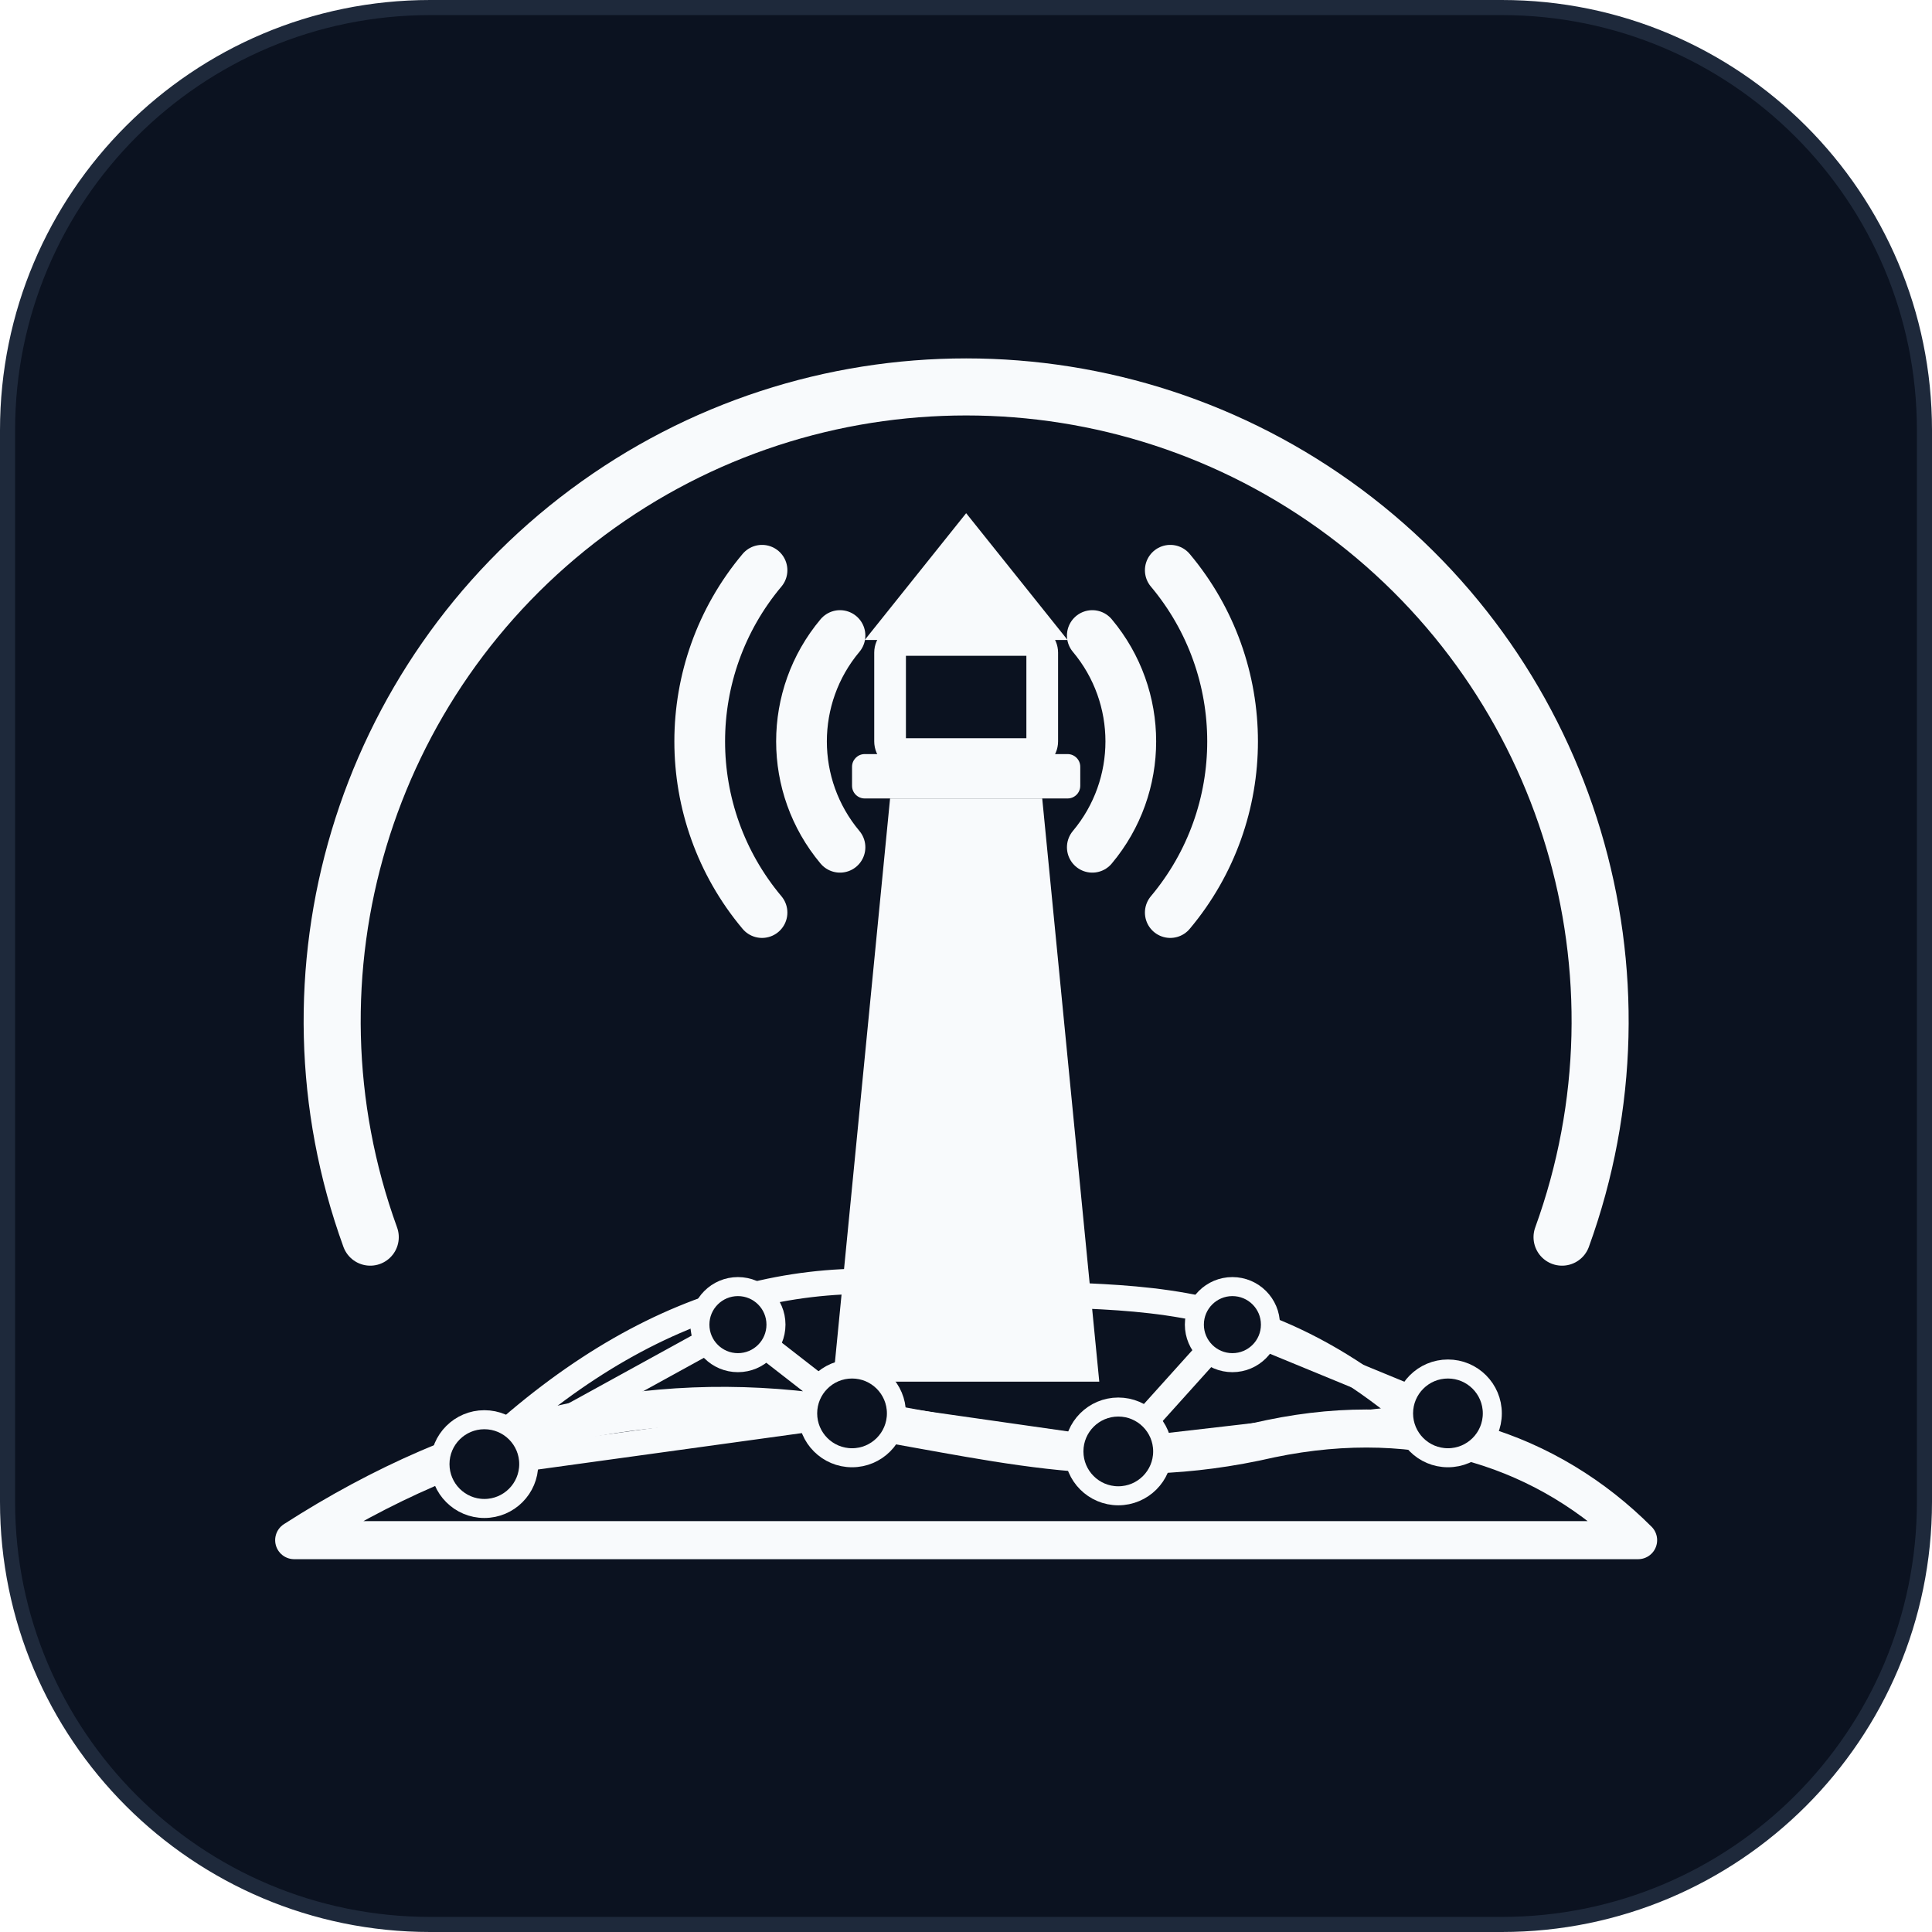
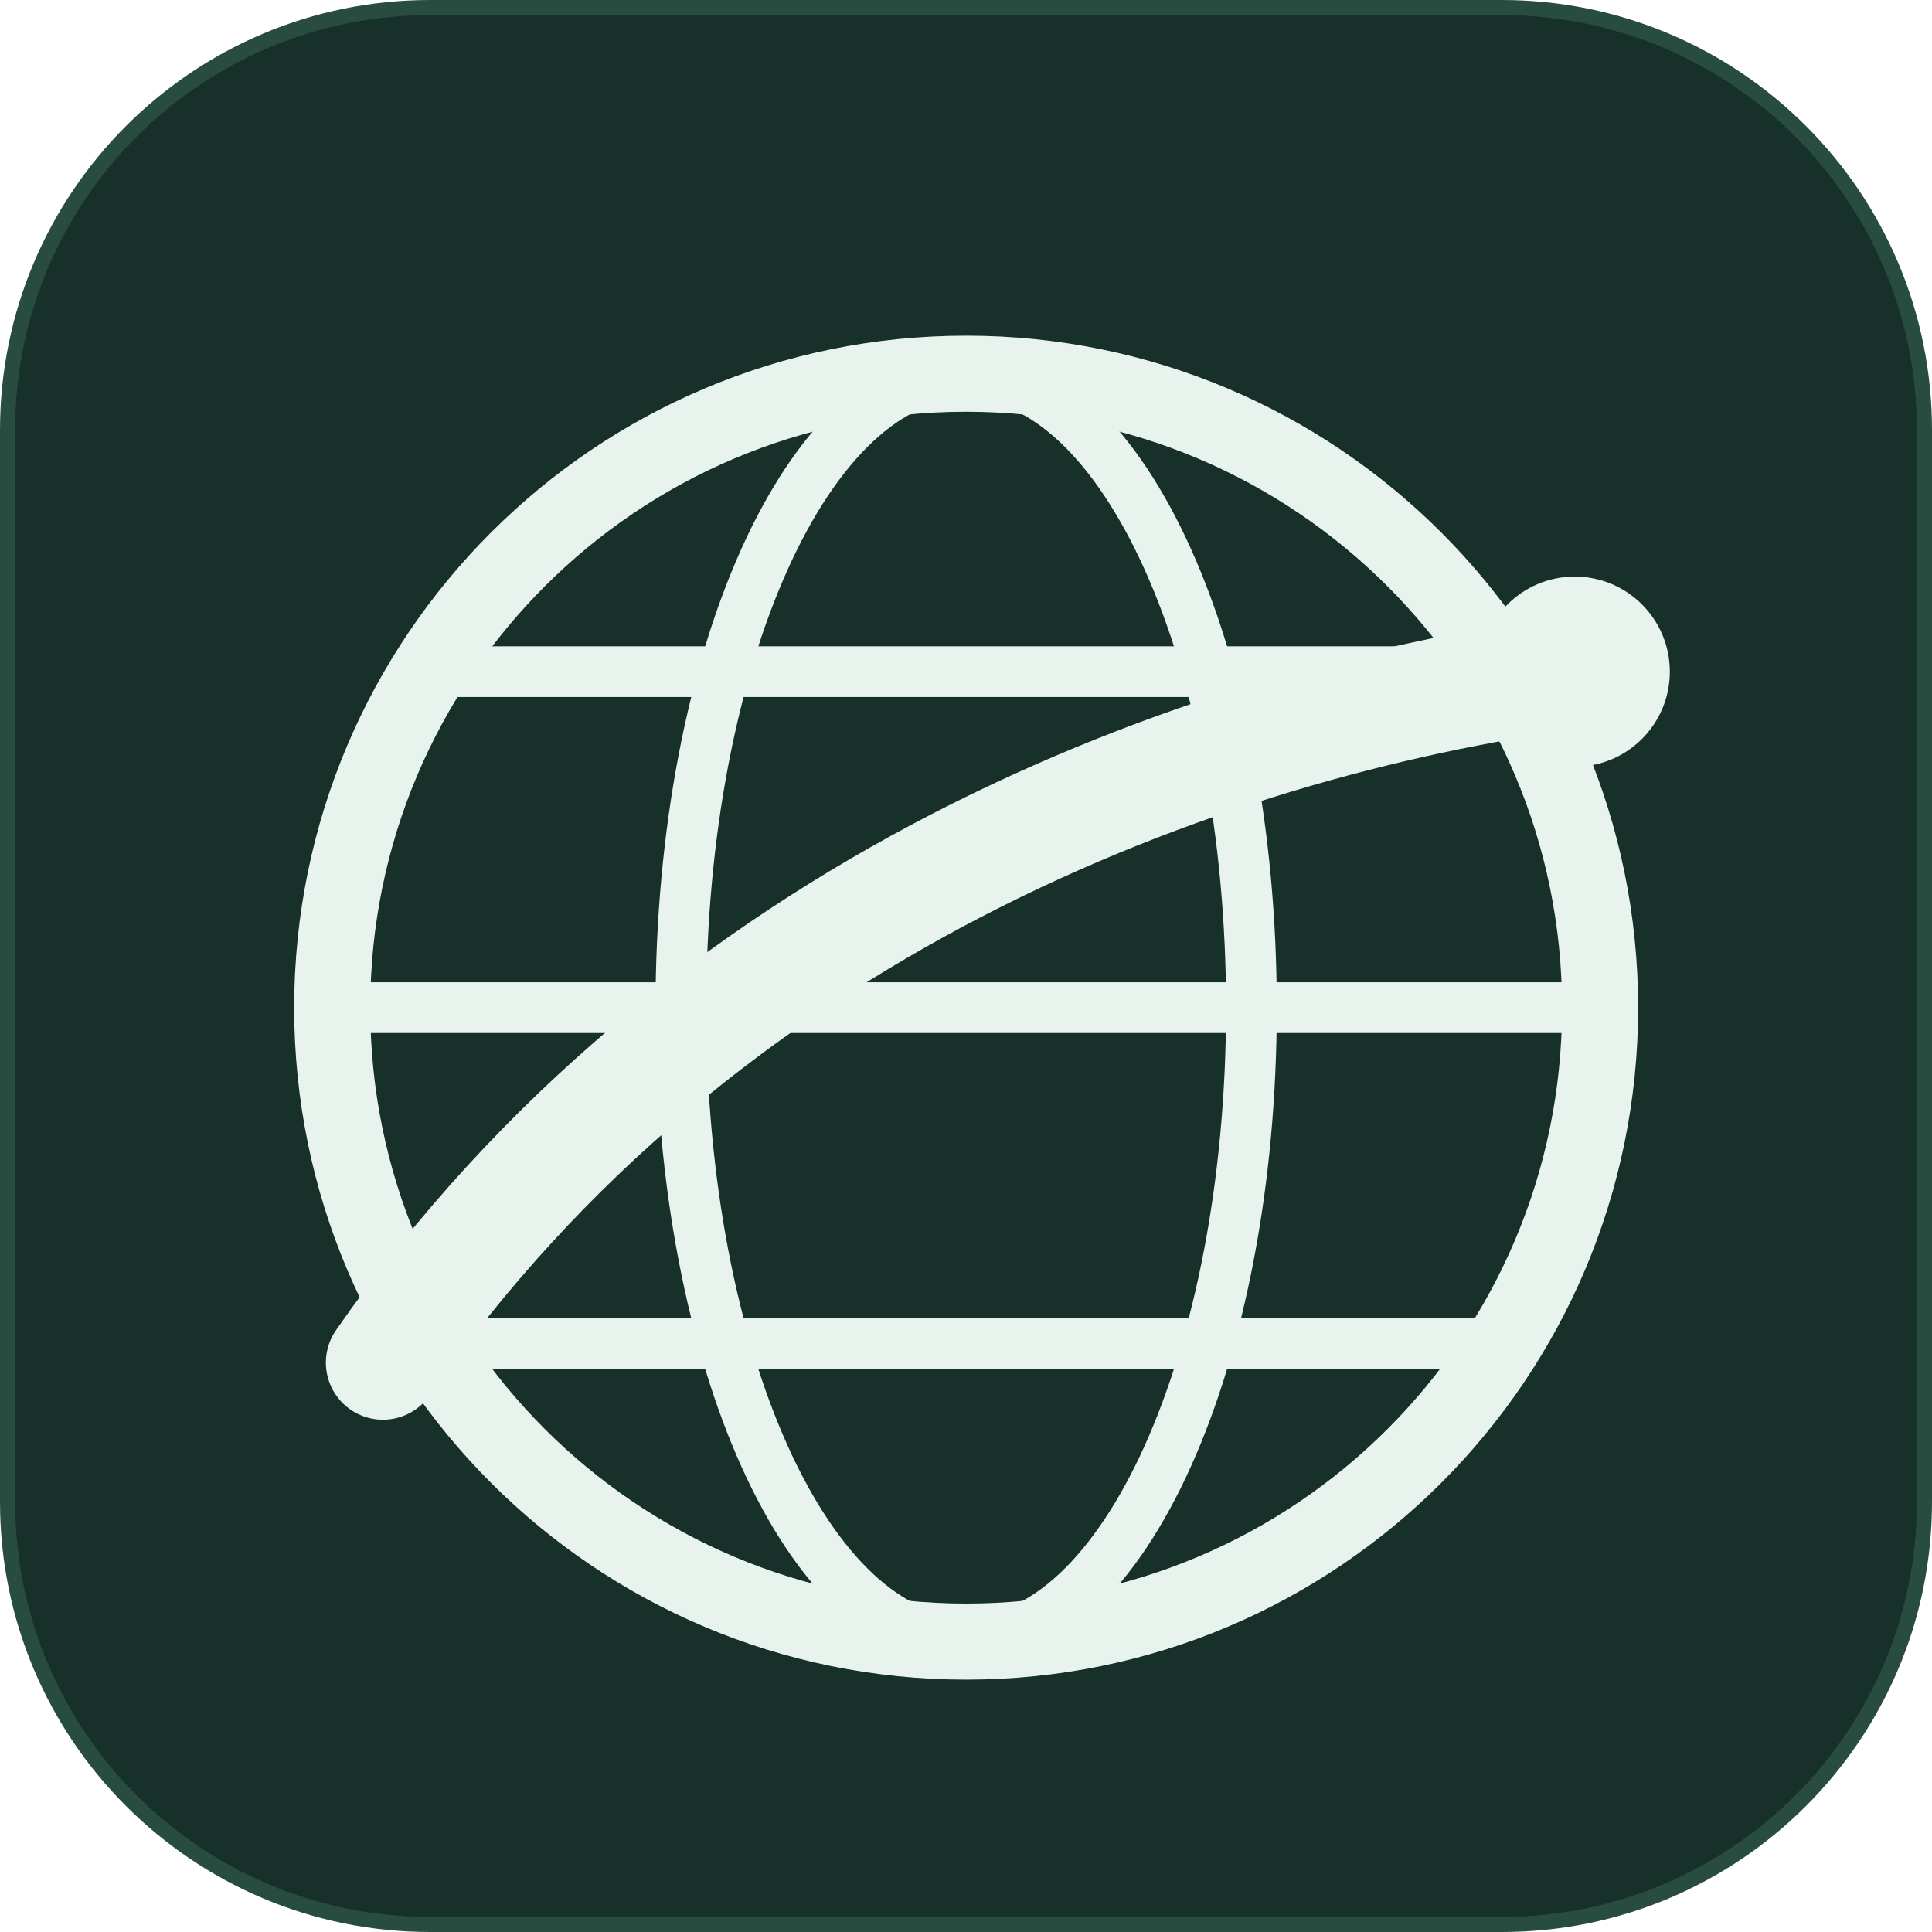
<svg xmlns="http://www.w3.org/2000/svg" viewBox="0 0 256 256" width="256" height="256" role="img">
-   <style>.ring{fill:none;stroke:#F8FAFC;stroke-width:9;stroke-linecap:round}.wave{fill:none;stroke:#F8FAFC;stroke-width:8;stroke-linecap:round}.tower{fill:#F8FAFC}.lamp{fill:none;stroke:#F8FAFC;stroke-width:5}.hillback{fill:none;stroke:#F8FAFC;stroke-width:4;stroke-linejoin:round}.hill{fill:#0B1220;stroke:#F8FAFC;stroke-width:6;stroke-linejoin:round}.link{fill:none;stroke:#F8FAFC;stroke-width:4;stroke-linecap:round;stroke-linejoin:round}.node{fill:#0B1220;stroke:#F8FAFC;stroke-width:3}.tile{fill:#0B1220;stroke:#1E293B;stroke-width:2}</style>
+   <style>.globe{fill:none;stroke:#E8F3ED;stroke-width:12}.grid{fill:none;stroke:#E8F3ED;stroke-width:8;stroke-linecap:round}.thread{fill:none;stroke:#E8F3ED;stroke-width:18;stroke-linecap:round}.node{fill:#E8F3ED}.tile{fill:#17302A;stroke:#284C40;stroke-width:2}</style>
  <rect class="tile" x="1" y="1" width="254" height="254" rx="56" />
  <g transform="translate(20.5 26) scale(0.84)">
-     <path class="ring" d="M34 164.2A100 100 0 1 1 222 164.2" />
-     <path class="wave" d="M147.9 69.3A26 26 0 0 1 147.9 102.7M108.1 102.7A26 26 0 0 1 108.1 69.3" />
-     <path class="wave" d="M160.2 59A42 42 0 0 1 160.2 113M95.8 113A42 42 0 0 1 95.8 59" />
-     <path class="hillback" d="M44 206C70 178 96 168 124 172c28 4 52-6 88 34z" />
-     <path class="tower" d="M128 50l16 20h-32z" />
-     <rect class="lamp" x="116" y="70" width="24" height="18" rx="2" />
-     <rect class="tower" x="110" y="88" width="36" height="7" rx="2" />
-     <path class="tower" d="M116 95h24l9 92h-42z" />
-     <path class="hill" d="M22 212c28-18 56-24 84-20 26 4 44 10 70 4 24-5 44 2 58 16z" />
-     <path class="link" d="M52 200L92 178l18 14 42 6 18-20 34 14M52 200l58-8M152 198l52-6" />
-     <circle class="node" cx="52" cy="200" r="7" />
-     <circle class="node" cx="92" cy="178" r="6" />
-     <circle class="node" cx="110" cy="192" r="7" />
-     <circle class="node" cx="152" cy="198" r="7" />
-     <circle class="node" cx="170" cy="178" r="6" />
-     <circle class="node" cx="204" cy="192" r="7" />
+     <circle class="globe" cx="128" cy="128" r="100" />
+     <path class="grid" d="M128 28a45 100 0 0 1 0 200a45 100 0 0 1 0-200z" />
+     <path class="grid" d="M28 128h200M44 75h168M44 181h168" />
+     <path class="thread" d="M36 184c50-72 129-101 188-109" />
+     <circle class="node" cx="224" cy="75" r="15" />
  </g>
</svg>
